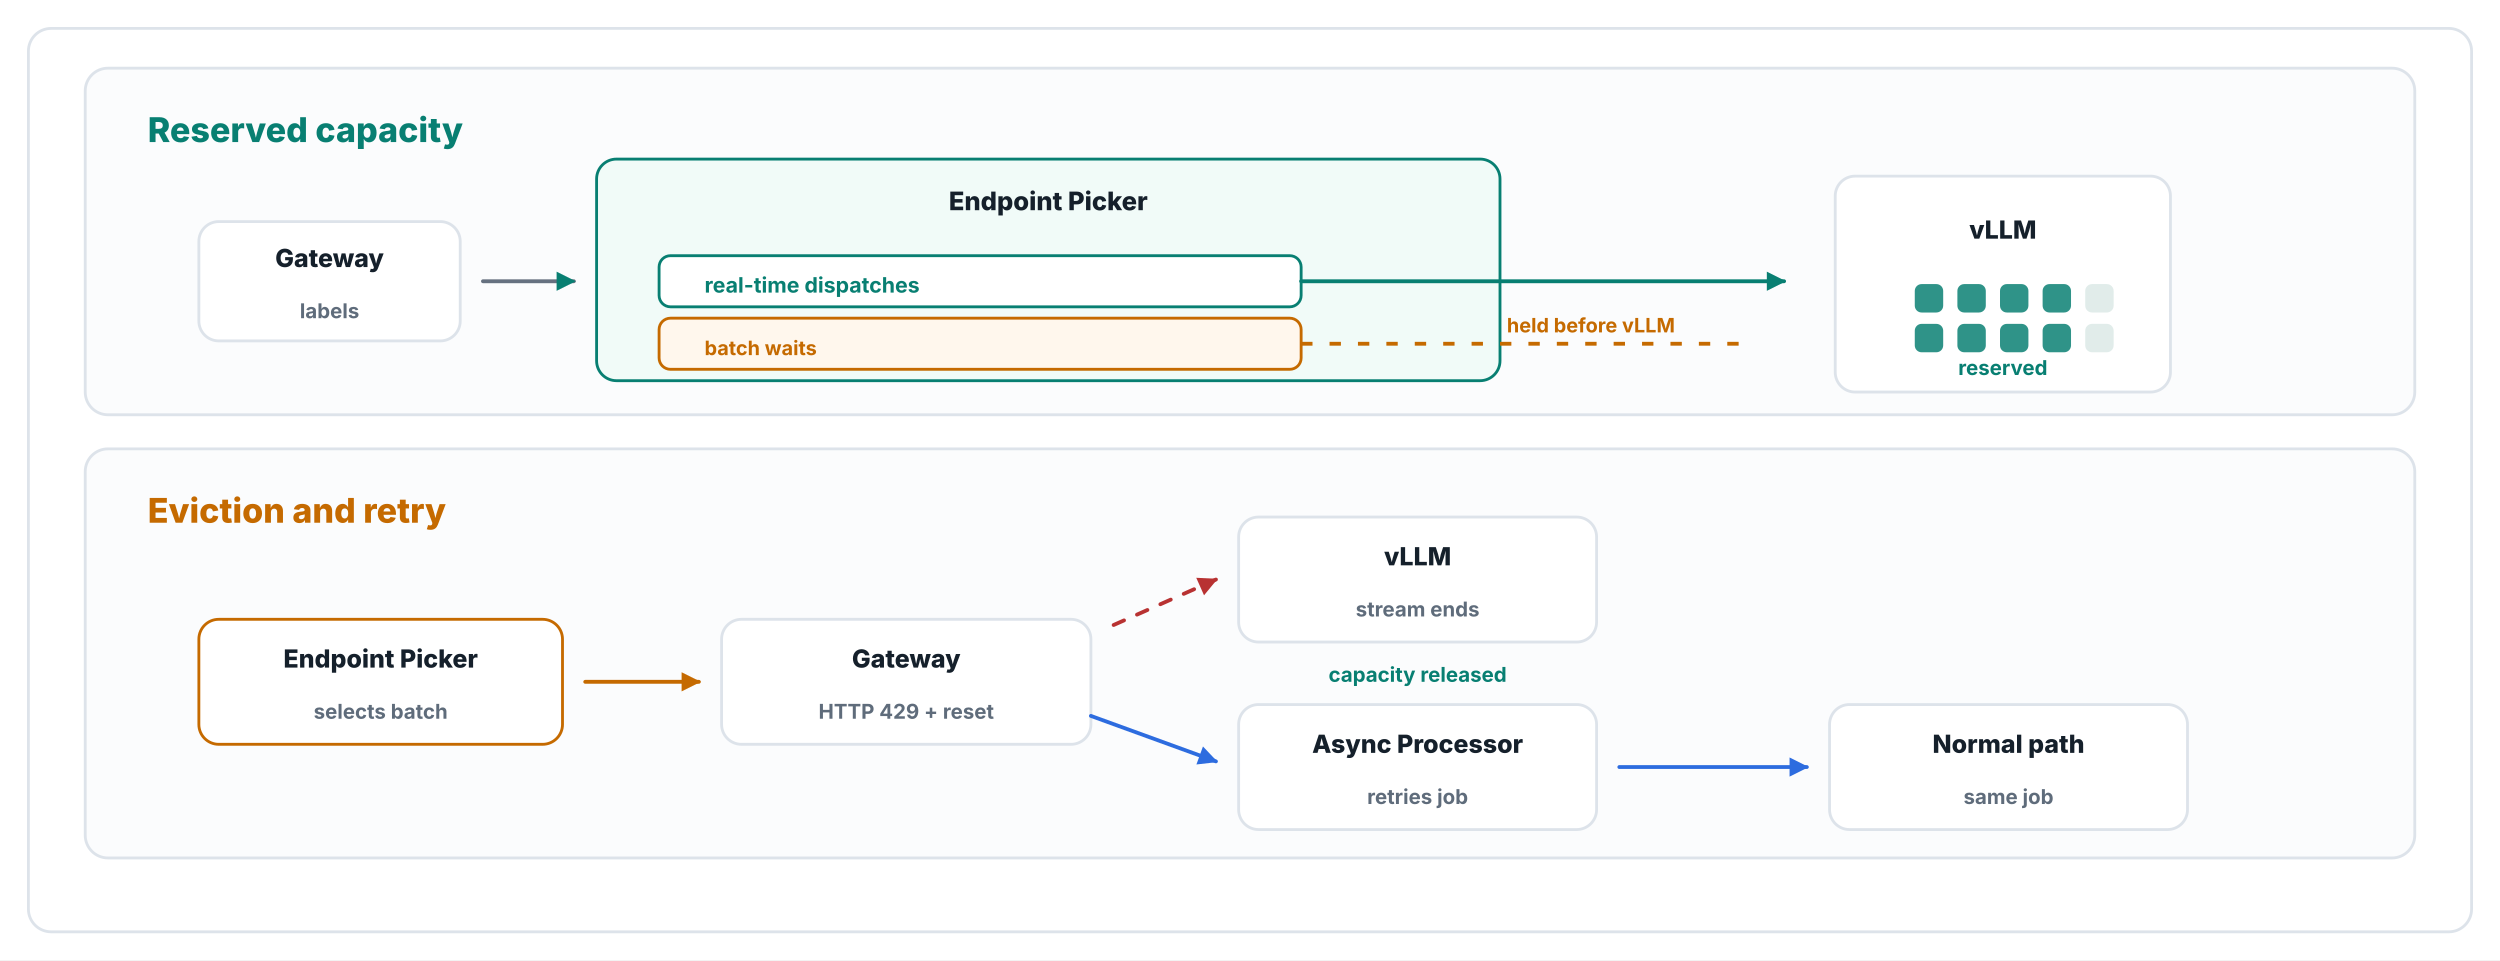
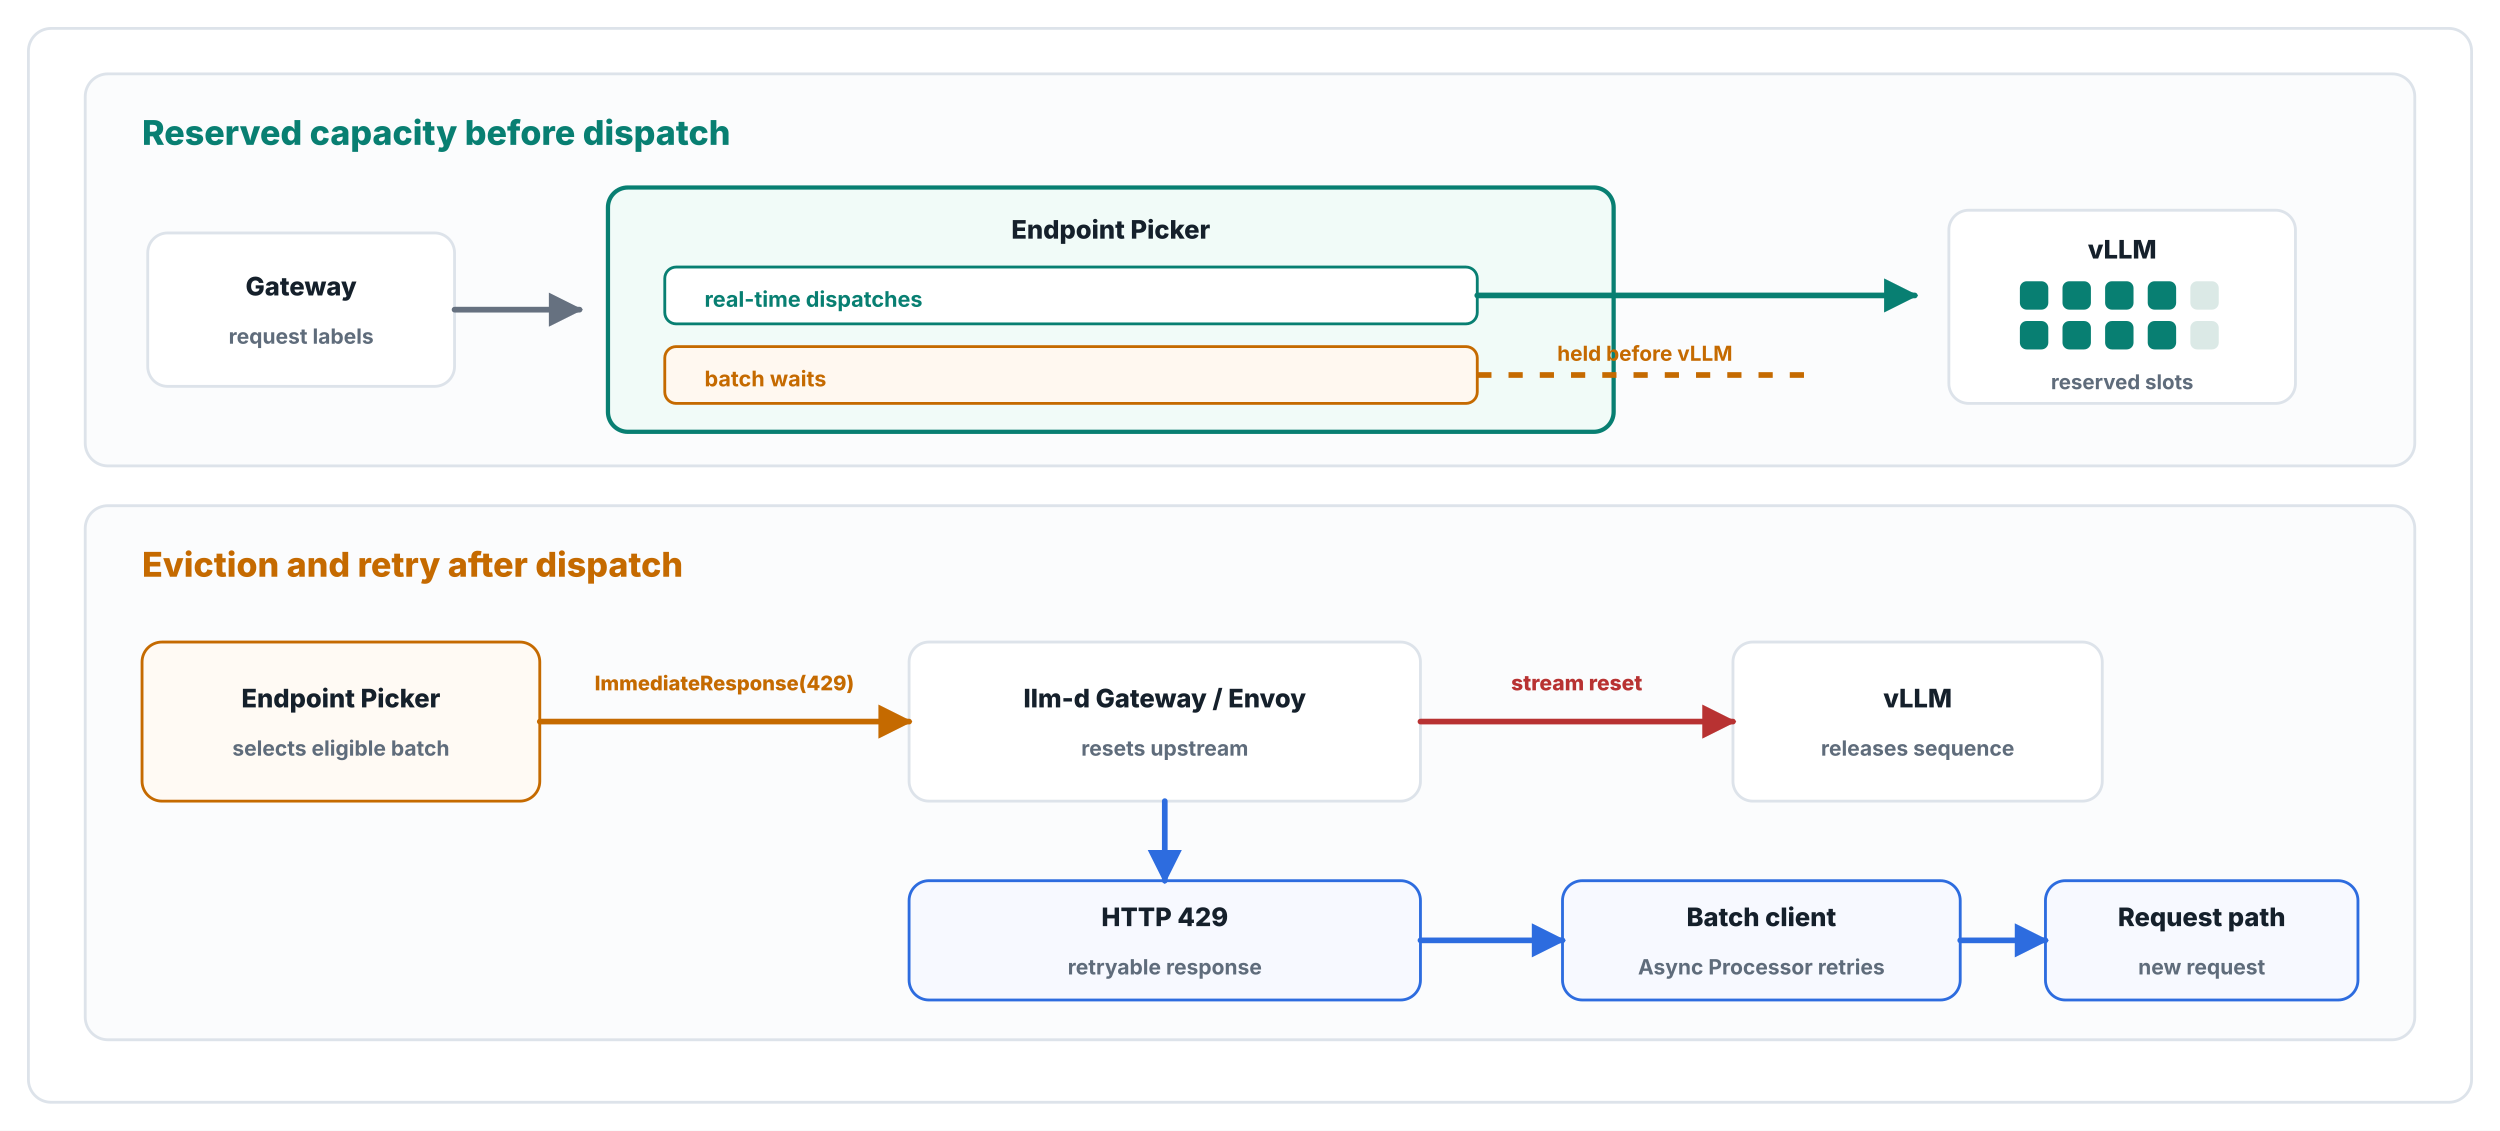
- <svg xmlns="http://www.w3.org/2000/svg" width="880" height="338" viewBox="0 0 880 338" role="img" aria-label="Reserved capacity protects room before dispatch. After dispatch, eviction releases eligible batch work and the Async Processor retries the same job.">
+ <svg xmlns="http://www.w3.org/2000/svg" width="880" height="398" viewBox="0 0 880 398" role="img" aria-label="Reserved capacity holds batch before vLLM. Eviction selects eligible running batch, ends its vLLM stream, returns a retryable response, and submits the job again through the normal request path.">
  <style>text{font-family:system-ui,-apple-system,sans-serif}</style>
-   <rect width="880" height="338" fill="#ffffff" />
-   <rect x="10" y="10" width="860" height="318" rx="8" fill="#ffffff" stroke="#dde3ea" />
+   <rect width="880" height="398" fill="#ffffff" />
+   <rect x="10" y="10" width="860" height="378" rx="8" fill="#ffffff" stroke="#dde3ea" />
  <defs>
-     <marker id="reserve-arrow" viewBox="0 0 10 10" refX="9" refY="5" markerWidth="5" markerHeight="5" orient="auto">
+     <marker id="reserve-arrow" viewBox="0 0 10 10" refX="9" refY="5" markerWidth="6" markerHeight="6" orient="auto">
      <path d="M0 0L10 5L0 10Z" fill="#087f72" />
    </marker>
-     <marker id="batch-arrow" viewBox="0 0 10 10" refX="9" refY="5" markerWidth="5" markerHeight="5" orient="auto">
+     <marker id="batch-arrow" viewBox="0 0 10 10" refX="9" refY="5" markerWidth="6" markerHeight="6" orient="auto">
      <path d="M0 0L10 5L0 10Z" fill="#c56a00" />
    </marker>
-     <marker id="retry-arrow" viewBox="0 0 10 10" refX="9" refY="5" markerWidth="5" markerHeight="5" orient="auto">
+     <marker id="retry-arrow" viewBox="0 0 10 10" refX="9" refY="5" markerWidth="6" markerHeight="6" orient="auto">
      <path d="M0 0L10 5L0 10Z" fill="#2d6cdf" />
    </marker>
-     <marker id="reset-arrow" viewBox="0 0 10 10" refX="9" refY="5" markerWidth="5" markerHeight="5" orient="auto">
+     <marker id="reset-arrow" viewBox="0 0 10 10" refX="9" refY="5" markerWidth="6" markerHeight="6" orient="auto">
      <path d="M0 0L10 5L0 10Z" fill="#b83232" />
    </marker>
+     <marker id="gray-arrow" viewBox="0 0 10 10" refX="9" refY="5" markerWidth="6" markerHeight="6" orient="auto">
+       <path d="M0 0L10 5L0 10Z" fill="#667180" />
+     </marker>
  </defs>
-   <rect x="30" y="24" width="820" height="122" rx="8" fill="#fbfcfd" stroke="#dde3ea" />
-   <text x="52.0" y="50.0" fill="#087f72" font-size="12" font-weight="800" text-anchor="start">Reserved capacity</text>
-   <rect x="70" y="78" width="92" height="42" rx="7" fill="#ffffff" stroke="#dde3ea" />
-   <text x="116.0" y="94.0" fill="#15202b" font-size="8.8" font-weight="800" text-anchor="middle">Gateway</text>
-   <text x="116.0" y="112.0" fill="#5f6c7b" font-size="7.2" font-weight="650" text-anchor="middle">labels</text>
-   <path d="M170.0 99.0 L202.0 99.0" stroke="#667180" stroke-width="1.35" stroke-linecap="round" fill="none" marker-end="url(#reserve-arrow)" />
-   <rect x="210" y="56" width="318" height="78" rx="7" fill="#f1fbf8" stroke="#087f72" />
-   <text x="369.0" y="74.0" fill="#15202b" font-size="9" font-weight="800" text-anchor="middle">Endpoint Picker</text>
-   <rect x="232" y="90" width="226" height="18" rx="4" fill="#ffffff" stroke="#087f72" />
-   <text x="248.0" y="103.0" fill="#087f72" font-size="7.5" font-weight="740" text-anchor="start">real-time dispatches</text>
-   <rect x="232" y="112" width="226" height="18" rx="4" fill="#fff7ed" stroke="#c56a00" />
-   <text x="248.0" y="125.0" fill="#c56a00" font-size="7.0" font-weight="740" text-anchor="start">batch waits</text>
-   <path d="M458.0 99.0 L628.0 99.0" stroke="#087f72" stroke-width="1.35" stroke-linecap="round" fill="none" marker-end="url(#reserve-arrow)" />
-   <path d="M458 121 H618" stroke="#c56a00" stroke-width="1.35" stroke-dasharray="4 6" fill="none" />
-   <text x="560.0" y="117.0" fill="#c56a00" font-size="7.0" font-weight="740" text-anchor="middle">held before vLLM</text>
-   <rect x="646" y="62" width="118" height="76" rx="7" fill="#ffffff" stroke="#dde3ea" />
-   <text x="705.0" y="84.0" fill="#15202b" font-size="8.8" font-weight="800" text-anchor="middle">vLLM</text>
-   <rect x="674.0" y="100.0" width="10" height="10" rx="2.4" fill="#087f72" opacity="0.84" />
-   <rect x="689.0" y="100.0" width="10" height="10" rx="2.4" fill="#087f72" opacity="0.84" />
-   <rect x="704.0" y="100.0" width="10" height="10" rx="2.4" fill="#087f72" opacity="0.84" />
-   <rect x="719.0" y="100.0" width="10" height="10" rx="2.4" fill="#087f72" opacity="0.84" />
-   <rect x="734.0" y="100.0" width="10" height="10" rx="2.4" fill="#dbe9e6" opacity="0.84" />
-   <rect x="674.0" y="114.0" width="10" height="10" rx="2.4" fill="#087f72" opacity="0.84" />
-   <rect x="689.0" y="114.0" width="10" height="10" rx="2.4" fill="#087f72" opacity="0.84" />
-   <rect x="704.0" y="114.0" width="10" height="10" rx="2.4" fill="#087f72" opacity="0.84" />
-   <rect x="719.0" y="114.0" width="10" height="10" rx="2.4" fill="#087f72" opacity="0.84" />
-   <rect x="734.0" y="114.0" width="10" height="10" rx="2.4" fill="#dbe9e6" opacity="0.84" />
-   <text x="705.0" y="132.0" fill="#087f72" font-size="7.2" font-weight="700" text-anchor="middle">reserved</text>
-   <rect x="30" y="158" width="820" height="144" rx="8" fill="#fbfcfd" stroke="#dde3ea" />
-   <text x="52.0" y="184.0" fill="#c56a00" font-size="12" font-weight="800" text-anchor="start">Eviction and retry</text>
-   <rect x="70" y="218" width="128" height="44" rx="7" fill="#ffffff" stroke="#c56a00" />
-   <text x="134.0" y="235.0" fill="#15202b" font-size="8.8" font-weight="800" text-anchor="middle">Endpoint Picker</text>
-   <text x="134.0" y="253.0" fill="#5f6c7b" font-size="7.2" font-weight="650" text-anchor="middle">selects batch</text>
-   <path d="M206.0 240.0 L246.0 240.0" stroke="#c56a00" stroke-width="1.35" stroke-linecap="round" fill="none" marker-end="url(#batch-arrow)" />
-   <rect x="254" y="218" width="130" height="44" rx="7" fill="#ffffff" stroke="#dde3ea" />
-   <text x="319.0" y="235.0" fill="#15202b" font-size="8.8" font-weight="800" text-anchor="middle">Gateway</text>
-   <text x="319.0" y="253.0" fill="#5f6c7b" font-size="7.2" font-weight="650" text-anchor="middle">HTTP 429 + reset</text>
-   <path d="M392.0 220.0 L428.0 204.0" stroke="#b83232" stroke-width="1.35" stroke-linecap="round" fill="none" stroke-dasharray="4 5" marker-end="url(#reset-arrow)" />
-   <rect x="436" y="182" width="126" height="44" rx="7" fill="#ffffff" stroke="#dde3ea" />
-   <text x="499.0" y="199.0" fill="#15202b" font-size="8.8" font-weight="800" text-anchor="middle">vLLM</text>
-   <text x="499.0" y="217.0" fill="#5f6c7b" font-size="7.2" font-weight="650" text-anchor="middle">stream ends</text>
-   <text x="499.0" y="240.0" fill="#087f72" font-size="7.2" font-weight="700" text-anchor="middle">capacity released</text>
-   <path d="M384.0 252.0 L428.0 268.0" stroke="#2d6cdf" stroke-width="1.35" stroke-linecap="round" fill="none" marker-end="url(#retry-arrow)" />
-   <rect x="436" y="248" width="126" height="44" rx="7" fill="#ffffff" stroke="#dde3ea" />
-   <text x="499.0" y="265.0" fill="#15202b" font-size="8.8" font-weight="800" text-anchor="middle">Async Processor</text>
-   <text x="499.0" y="283.0" fill="#5f6c7b" font-size="7.2" font-weight="650" text-anchor="middle">retries job</text>
-   <path d="M570.0 270.0 L636.0 270.0" stroke="#2d6cdf" stroke-width="1.35" stroke-linecap="round" fill="none" marker-end="url(#retry-arrow)" />
-   <rect x="644" y="248" width="126" height="44" rx="7" fill="#ffffff" stroke="#dde3ea" />
-   <text x="707.0" y="265.0" fill="#15202b" font-size="8.8" font-weight="800" text-anchor="middle">Normal path</text>
-   <text x="707.0" y="283.0" fill="#5f6c7b" font-size="7.2" font-weight="650" text-anchor="middle">same job</text>
+   <rect x="30" y="26" width="820" height="138" rx="8" fill="#fbfcfd" stroke="#dde3ea" />
+   <text x="50.0" y="51.0" fill="#087f72" font-size="12" font-weight="800" text-anchor="start">Reserved capacity before dispatch</text>
+   <rect x="52" y="82" width="108" height="54" rx="7" fill="#ffffff" stroke="#dde3ea" />
+   <text x="106.0" y="104.0" fill="#15202b" font-size="9" font-weight="800" text-anchor="middle">Gateway</text>
+   <text x="106.0" y="121.0" fill="#5f6c7b" font-size="7.4" font-weight="650" text-anchor="middle">request labels</text>
+   <path d="M160.0 109.0 L204.0 109.0" stroke="#667180" stroke-width="2.0" stroke-linecap="round" fill="none" marker-end="url(#gray-arrow)" />
+   <rect x="214" y="66" width="354" height="86" rx="7" fill="#f1fbf8" stroke="#087f72" stroke-width="1.5" />
+   <text x="391.0" y="84.0" fill="#15202b" font-size="9" font-weight="800" text-anchor="middle">Endpoint Picker</text>
+   <rect x="234" y="94" width="286" height="20" rx="4" fill="#ffffff" stroke="#087f72" />
+   <text x="248.0" y="108.0" fill="#087f72" font-size="7.6" font-weight="750" text-anchor="start">real-time dispatches</text>
+   <rect x="234" y="122" width="286" height="20" rx="4" fill="#fff8f0" stroke="#c56a00" />
+   <text x="248.0" y="136.0" fill="#c56a00" font-size="7.6" font-weight="750" text-anchor="start">batch waits</text>
+   <path d="M520.0 104.0 L674.0 104.0" stroke="#087f72" stroke-width="2.0" stroke-linecap="round" fill="none" marker-end="url(#reserve-arrow)" />
+   <path d="M520 132 H638" stroke="#c56a00" stroke-width="2" stroke-dasharray="5 6" fill="none" />
+   <text x="579.0" y="127.0" fill="#c56a00" font-size="7.3" font-weight="750" text-anchor="middle">held before vLLM</text>
+   <rect x="686" y="74" width="122" height="68" rx="7" fill="#ffffff" stroke="#dde3ea" />
+   <text x="747.0" y="91.0" fill="#15202b" font-size="9" font-weight="800" text-anchor="middle">vLLM</text>
+   <rect x="711.0" y="99.0" width="10" height="10" rx="2.4" fill="#087f72" />
+   <rect x="726.0" y="99.0" width="10" height="10" rx="2.4" fill="#087f72" />
+   <rect x="741.0" y="99.0" width="10" height="10" rx="2.4" fill="#087f72" />
+   <rect x="756.0" y="99.0" width="10" height="10" rx="2.4" fill="#087f72" />
+   <rect x="771.0" y="99.0" width="10" height="10" rx="2.4" fill="#dbe9e6" />
+   <rect x="711.0" y="113.0" width="10" height="10" rx="2.4" fill="#087f72" />
+   <rect x="726.0" y="113.0" width="10" height="10" rx="2.4" fill="#087f72" />
+   <rect x="741.0" y="113.0" width="10" height="10" rx="2.4" fill="#087f72" />
+   <rect x="756.0" y="113.0" width="10" height="10" rx="2.4" fill="#087f72" />
+   <rect x="771.0" y="113.0" width="10" height="10" rx="2.4" fill="#dbe9e6" />
+   <text x="747.0" y="137.0" fill="#5f6c7b" font-size="7.2" font-weight="650" text-anchor="middle">reserved slots</text>
+   <rect x="30" y="178" width="820" height="188" rx="8" fill="#fbfcfd" stroke="#dde3ea" />
+   <text x="50.0" y="203.0" fill="#c56a00" font-size="12" font-weight="800" text-anchor="start">Eviction and retry after dispatch</text>
+   <rect x="50" y="226" width="140" height="56" rx="7" fill="#fffaf4" stroke="#c56a00" />
+   <text x="120.0" y="249.0" fill="#15202b" font-size="9" font-weight="800" text-anchor="middle">Endpoint Picker</text>
+   <text x="120.0" y="266.0" fill="#5f6c7b" font-size="7.4" font-weight="650" text-anchor="middle">selects eligible batch</text>
+   <rect x="320" y="226" width="180" height="56" rx="7" fill="#ffffff" stroke="#dde3ea" />
+   <text x="410.0" y="249.0" fill="#15202b" font-size="9" font-weight="800" text-anchor="middle">llm-d Gateway / Envoy</text>
+   <text x="410.0" y="266.0" fill="#5f6c7b" font-size="7.4" font-weight="650" text-anchor="middle">resets upstream</text>
+   <rect x="610" y="226" width="130" height="56" rx="7" fill="#ffffff" stroke="#dde3ea" />
+   <text x="675.0" y="249.0" fill="#15202b" font-size="9" font-weight="800" text-anchor="middle">vLLM</text>
+   <text x="675.0" y="266.0" fill="#5f6c7b" font-size="7.4" font-weight="650" text-anchor="middle">releases sequence</text>
+   <path d="M190.0 254.0 L320.0 254.0" stroke="#c56a00" stroke-width="2.0" stroke-linecap="round" fill="none" marker-end="url(#batch-arrow)" />
+   <text x="255.0" y="243.0" fill="#c56a00" font-size="7.1" font-weight="800" text-anchor="middle">ImmediateResponse(429)</text>
+   <path d="M500.0 254.0 L610.0 254.0" stroke="#b83232" stroke-width="2.0" stroke-linecap="round" fill="none" marker-end="url(#reset-arrow)" />
+   <text x="555.0" y="243.0" fill="#b83232" font-size="7.4" font-weight="800" text-anchor="middle">stream reset</text>
+   <rect x="320" y="310" width="180" height="42" rx="7" fill="#f7f9ff" stroke="#2d6cdf" />
+   <text x="410.0" y="326.0" fill="#15202b" font-size="9" font-weight="800" text-anchor="middle">HTTP 429</text>
+   <text x="410.0" y="343.0" fill="#5f6c7b" font-size="7.4" font-weight="650" text-anchor="middle">retryable response</text>
+   <rect x="550" y="310" width="140" height="42" rx="7" fill="#f7f9ff" stroke="#2d6cdf" />
+   <text x="620.0" y="326.0" fill="#15202b" font-size="9" font-weight="800" text-anchor="middle">Batch client</text>
+   <text x="620.0" y="343.0" fill="#5f6c7b" font-size="7.4" font-weight="650" text-anchor="middle">Async Processor retries</text>
+   <rect x="720" y="310" width="110" height="42" rx="7" fill="#f7f9ff" stroke="#2d6cdf" />
+   <text x="775.0" y="326.0" fill="#15202b" font-size="9" font-weight="800" text-anchor="middle">Request path</text>
+   <text x="775.0" y="343.0" fill="#5f6c7b" font-size="7.4" font-weight="650" text-anchor="middle">new request</text>
+   <path d="M410.0 282.0 L410.0 310.0" stroke="#2d6cdf" stroke-width="2.0" stroke-linecap="round" fill="none" marker-end="url(#retry-arrow)" />
+   <path d="M500.0 331.0 L550.0 331.0" stroke="#2d6cdf" stroke-width="2.0" stroke-linecap="round" fill="none" marker-end="url(#retry-arrow)" />
+   <path d="M690.0 331.0 L720.0 331.0" stroke="#2d6cdf" stroke-width="2.0" stroke-linecap="round" fill="none" marker-end="url(#retry-arrow)" />
</svg>
